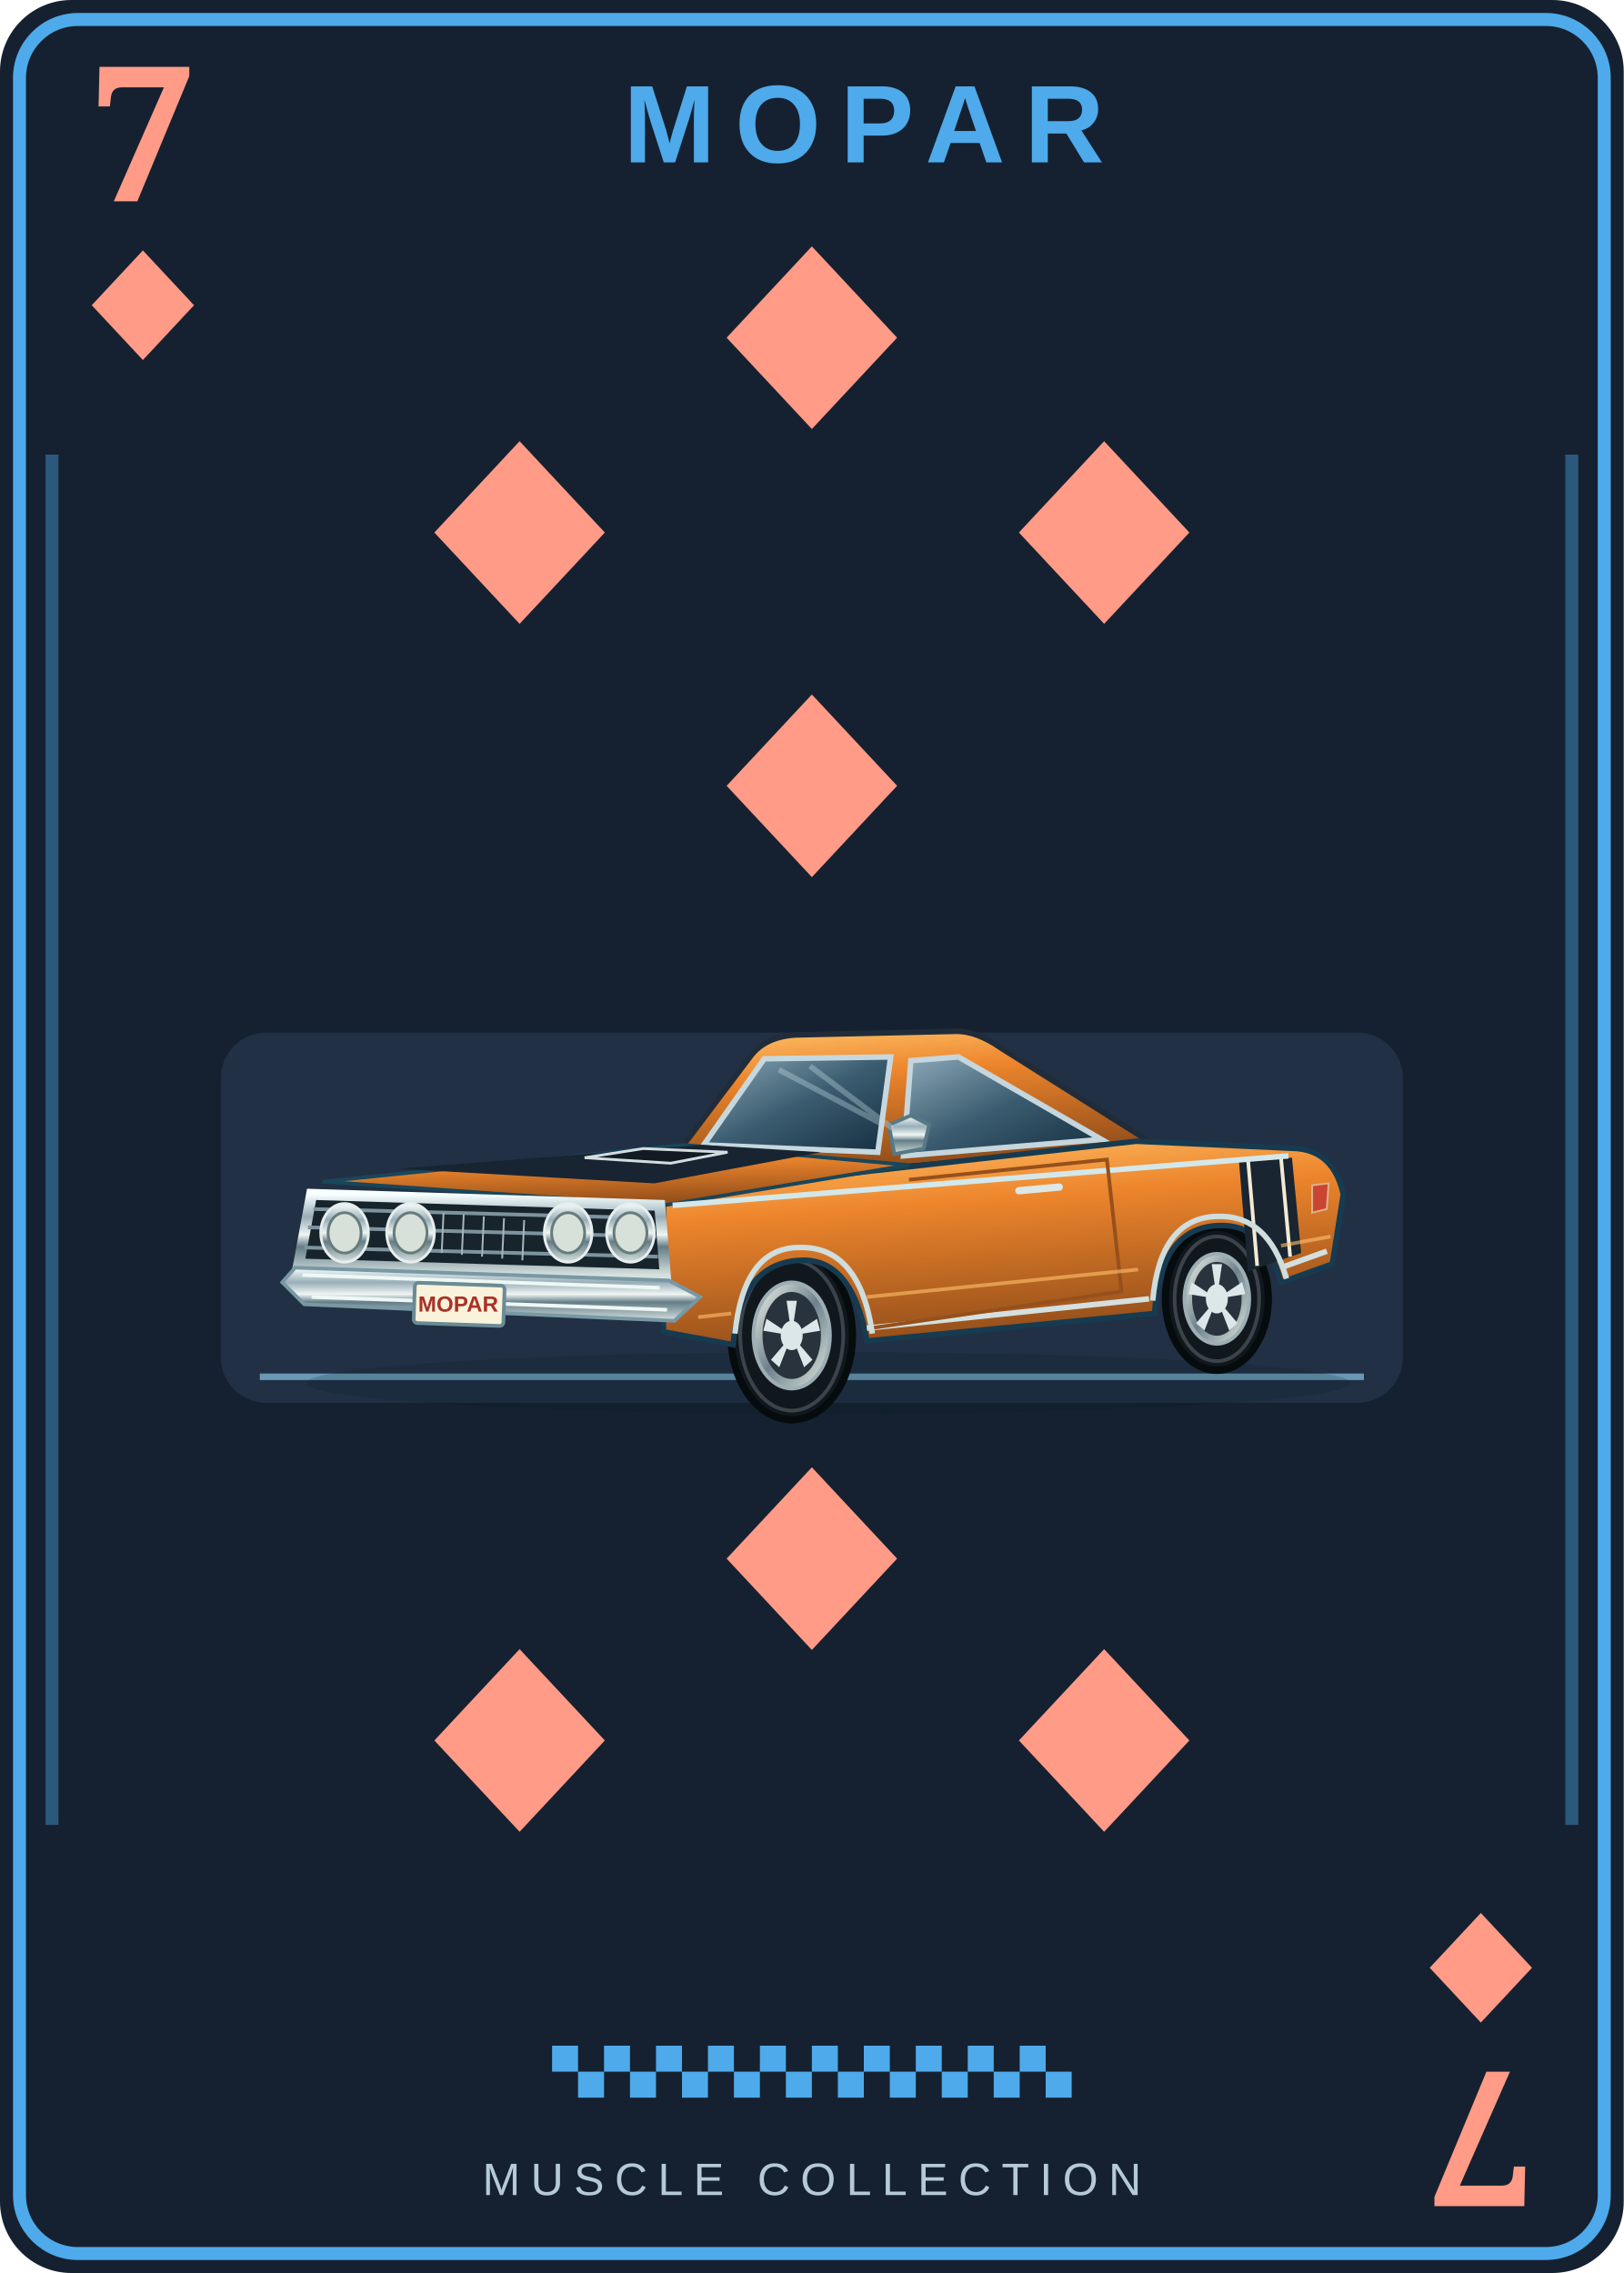
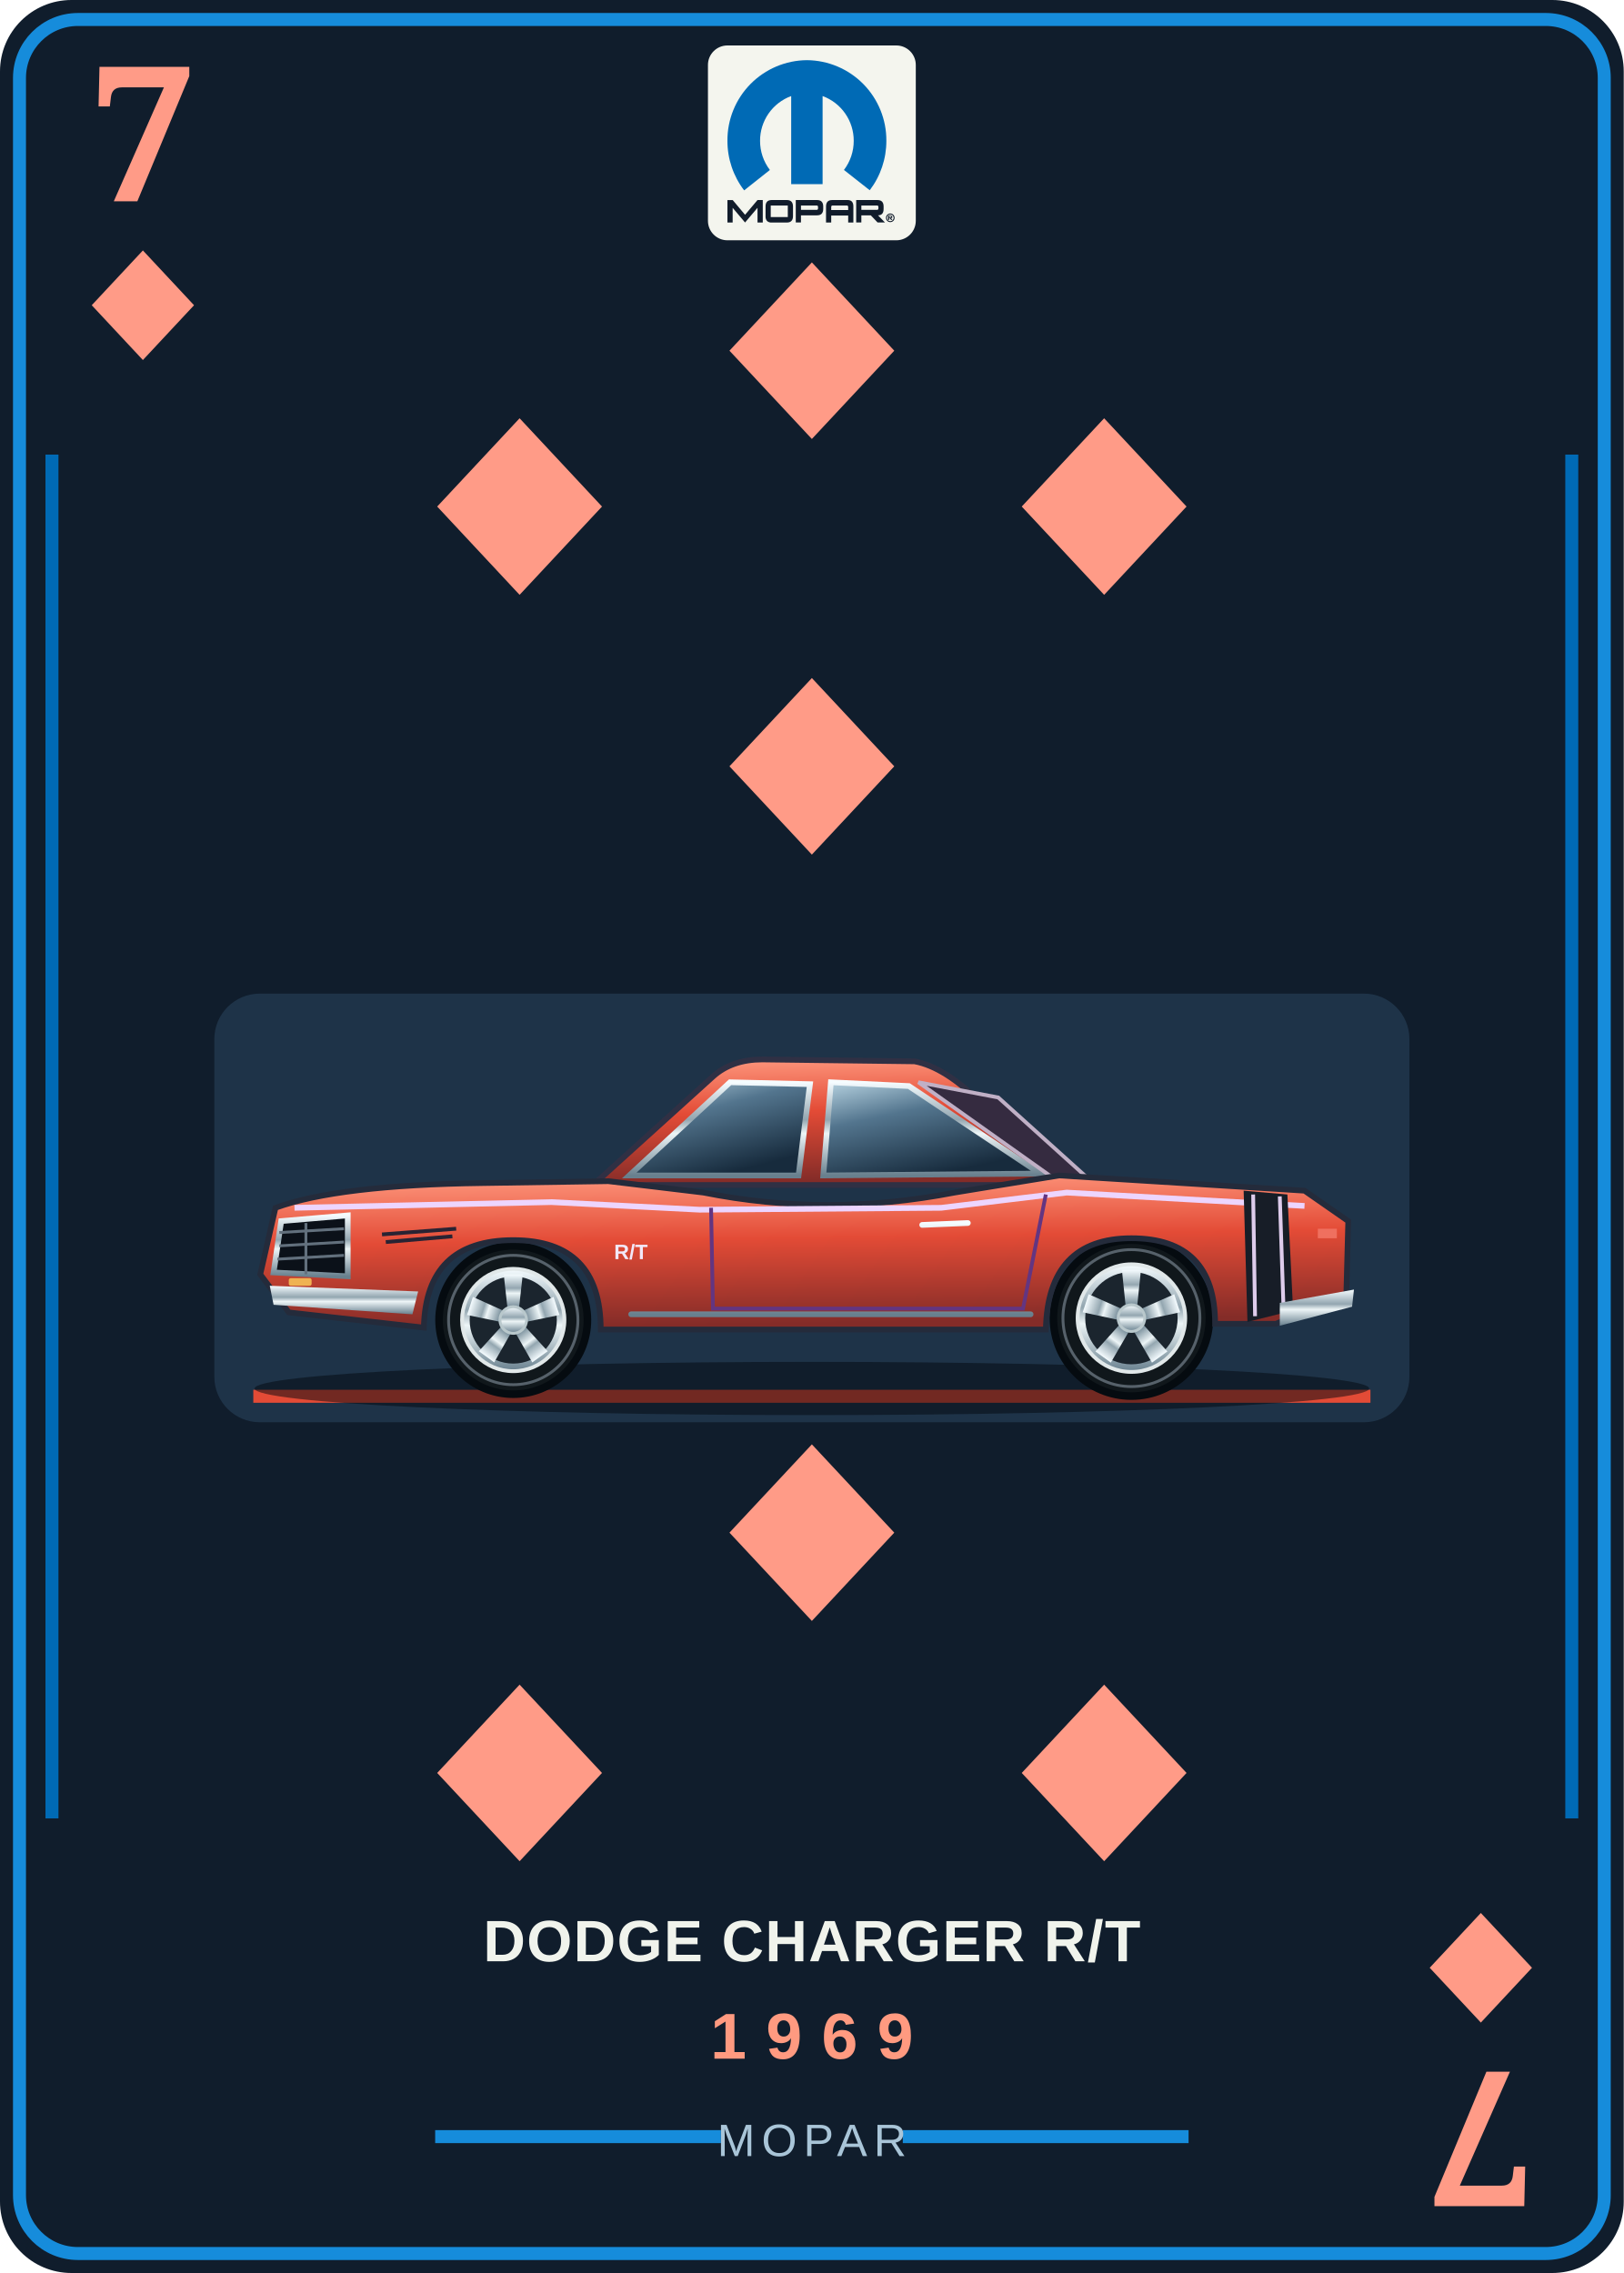
- <svg xmlns="http://www.w3.org/2000/svg" xmlns:xlink="http://www.w3.org/1999/xlink" viewBox="0 0 250 350" role="img" aria-label="7 of D — MOPAR">
-   <rect width="250" height="350" rx="11" fill="#152130" />
-   <rect x="3" y="3" width="244" height="344" rx="9" fill="none" stroke="#4eaaea" stroke-width="2" />
-   <path d="M8 70v211m234-211v211" stroke="#4eaaea" stroke-width="2" opacity=".4" />
-   <text x="133" y="25" text-anchor="middle" fill="#4eaaea" font-family="Arial,sans-serif" font-weight="900" font-size="17" letter-spacing="3">MOPAR</text>
-   <rect x="85" y="315" width="4" height="4" fill="#4eaaea" />
-   <rect x="93" y="315" width="4" height="4" fill="#4eaaea" />
-   <rect x="101" y="315" width="4" height="4" fill="#4eaaea" />
-   <rect x="109" y="315" width="4" height="4" fill="#4eaaea" />
-   <rect x="117" y="315" width="4" height="4" fill="#4eaaea" />
-   <rect x="125" y="315" width="4" height="4" fill="#4eaaea" />
-   <rect x="133" y="315" width="4" height="4" fill="#4eaaea" />
-   <rect x="141" y="315" width="4" height="4" fill="#4eaaea" />
-   <rect x="149" y="315" width="4" height="4" fill="#4eaaea" />
-   <rect x="157" y="315" width="4" height="4" fill="#4eaaea" />
-   <rect x="89" y="319" width="4" height="4" fill="#4eaaea" />
-   <rect x="97" y="319" width="4" height="4" fill="#4eaaea" />
-   <rect x="105" y="319" width="4" height="4" fill="#4eaaea" />
-   <rect x="113" y="319" width="4" height="4" fill="#4eaaea" />
-   <rect x="121" y="319" width="4" height="4" fill="#4eaaea" />
-   <rect x="129" y="319" width="4" height="4" fill="#4eaaea" />
-   <rect x="137" y="319" width="4" height="4" fill="#4eaaea" />
-   <rect x="145" y="319" width="4" height="4" fill="#4eaaea" />
-   <rect x="153" y="319" width="4" height="4" fill="#4eaaea" />
-   <rect x="161" y="319" width="4" height="4" fill="#4eaaea" />
-   <text x="125" y="338" text-anchor="middle" fill="#b5c9d6" font-family="Arial,sans-serif" font-size="7" letter-spacing="1.6">MUSCLE COLLECTION</text>
+ <svg xmlns="http://www.w3.org/2000/svg" xmlns:xlink="http://www.w3.org/1999/xlink" viewBox="0 0 250 350" role="img" aria-label="7 of D — MOPAR, 1969 DODGE CHARGER R/T">
  <defs>
    <symbol id="pip" viewBox="0 0 32 32">
      <g fill="#ff9b87">
        <path d="M16 1 30 16 16 31 2 16Z" />
      </g>
    </symbol>
-     <linearGradient id="body-paint" x1="0" y1="0" x2=".25" y2="1">
-       <stop stop-color="#ffc36a" />
-       <stop offset=".38" stop-color="#ed852c" />
-       <stop offset="1" stop-color="#96501b" />
+     <symbol id="mopar-logo" viewBox="0 0 49 48">
+       <path d="M23.058 -0.001C16.896 0.046 11.005 2.539 6.681 6.93C2.356 11.32 -0.047 17.249 -6.73679e-05 23.411C-0.013 28.605 1.692 33.657 4.849 37.782L12.314 31.865C10.46 29.437 9.459 26.466 9.467 23.411C9.456 20.579 10.316 17.812 11.932 15.486C13.548 13.16 15.841 11.388 18.499 10.411V35.973H27.613V10.41C30.271 11.387 32.564 13.159 34.18 15.485C35.796 17.811 36.656 20.578 36.645 23.41C36.652 26.461 35.655 29.429 33.807 31.856L41.29 37.744C44.429 33.626 46.124 28.589 46.112 23.411C46.159 17.249 43.756 11.322 39.433 6.931C35.11 2.541 29.22 0.047 23.058 -0.001Z" fill="#006ab5" />
+       <path d="M0 47.115V40.602H1.536L5.118 44.869L8.726 40.59H10.255V47.115H8.726V42.844L5.114 47.106L1.514 42.845V47.116L0 47.115ZM37.358 47.09H38.858V45.027H41.6L43.572 47.1H45.149C45.333 47.109 45.517 47.105 45.7 47.09C44.359 45.721 43.693 45.032 43.7 45.025C44.776 45.025 45.315 44.403 45.315 43.168V42.462C45.315 41.214 44.719 40.59 43.526 40.59H37.358V47.09ZM38.858 42.179H43.421C43.677 42.179 43.808 42.327 43.808 42.618V42.985C43.808 43.285 43.677 43.436 43.421 43.436H38.861L38.858 42.179ZM36.54 42.452C36.542 41.211 35.993 40.59 34.894 40.59H30.394C29.203 40.59 28.607 41.211 28.607 42.452V47.117H30.113V45.081H35.04V47.117H36.54V42.452ZM30.112 43.49V42.646C30.112 42.334 30.24 42.178 30.496 42.178H34.655C34.911 42.178 35.039 42.334 35.039 42.646V43.49H30.112ZM19.831 47.09H21.337V45.027H25.994C27.194 45.027 27.794 44.405 27.794 43.161V42.461C27.792 41.214 27.192 40.59 25.994 40.59H19.831V47.09ZM21.337 42.179H25.9C26.159 42.179 26.289 42.327 26.289 42.618V42.985C26.289 43.286 26.159 43.436 25.9 43.436H21.34L21.337 42.179ZM17.517 42.633V45.533H12.565V42.181H17.517V42.633ZM17.232 40.59H12.749C11.624 40.627 11.061 41.248 11.062 42.451V45.251C11.014 45.763 11.169 46.273 11.492 46.673C11.679 46.834 11.897 46.956 12.132 47.032C12.366 47.107 12.614 47.135 12.86 47.114H17.333C18.458 47.079 19.021 46.459 19.02 45.255V42.455C19.02 41.212 18.424 40.59 17.232 40.59Z" fill="#111c2b" fill-rule="evenodd" />
+       <path d="M47.252 46.724C47.379 46.724 47.506 46.699 47.623 46.65C47.741 46.6 47.848 46.529 47.938 46.438C48.028 46.348 48.1 46.24 48.148 46.122C48.197 46.004 48.222 45.878 48.221 45.75C48.222 45.622 48.197 45.496 48.148 45.378C48.1 45.26 48.028 45.153 47.938 45.062C47.848 44.972 47.741 44.9 47.623 44.851C47.505 44.802 47.379 44.777 47.252 44.777C47.124 44.777 46.997 44.802 46.879 44.85C46.76 44.899 46.653 44.971 46.562 45.061C46.472 45.152 46.4 45.259 46.351 45.377C46.302 45.495 46.277 45.622 46.277 45.75C46.277 45.878 46.302 46.005 46.351 46.123C46.399 46.242 46.471 46.349 46.562 46.44C46.652 46.53 46.76 46.602 46.878 46.651C46.997 46.7 47.123 46.725 47.252 46.724ZM46 45.75C46 45.418 46.132 45.1 46.367 44.866C46.602 44.632 46.92 44.5 47.252 44.5C47.583 44.501 47.9 44.633 48.134 44.867C48.368 45.101 48.5 45.419 48.5 45.75C48.5 46.081 48.368 46.399 48.134 46.633C47.9 46.868 47.583 47 47.252 47C46.92 47 46.602 46.868 46.367 46.634C46.132 46.4 46 46.082 46 45.75Z" fill="#111c2b" fill-rule="evenodd" />
+       <path d="M46.961 45.853H47.114L47.474 46.377H47.873L47.474 45.831C47.684 45.817 47.85 45.736 47.85 45.505C47.85 45.217 47.61 45.125 47.207 45.125H46.625V46.375H46.961V45.853ZM46.961 45.64V45.333H47.193C47.321 45.333 47.5 45.344 47.5 45.473C47.5 45.601 47.414 45.637 47.264 45.637L46.961 45.64Z" fill="#111c2b" fill-rule="evenodd" />
+     </symbol>
+     <linearGradient id="vehicle-paint" x1="0" y1="0" x2=".1" y2="1">
+       <stop stop-color="#ff9a80" />
+       <stop offset=".45" stop-color="#e34b36" />
+       <stop offset="1" stop-color="#842c28" />
    </linearGradient>
-     <linearGradient id="chrome" x1="0" y1="0" x2="0" y2="1">
-       <stop stop-color="#f7ffff" />
-       <stop offset=".28" stop-color="#99aeb8" />
-       <stop offset=".5" stop-color="#eff5f3" />
-       <stop offset=".65" stop-color="#647d87" />
-       <stop offset="1" stop-color="#d6e1df" />
+     <linearGradient id="vehicle-chrome" x1="0" y1="0" x2="0" y2="1">
+       <stop stop-color="#f5fcff" />
+       <stop offset=".4" stop-color="#93a6b0" />
+       <stop offset=".55" stop-color="#edf5f7" />
+       <stop offset="1" stop-color="#68808e" />
    </linearGradient>
-     <linearGradient id="wheel-metal" x1="0" y1="0" x2="1" y2="1">
-       <stop stop-color="#f5f8ed" />
-       <stop offset=".5" stop-color="#6e828d" />
-       <stop offset="1" stop-color="#e2ebdf" />
+     <linearGradient id="vehicle-glass" x1="0" y1="0" x2=".5" y2="1">
+       <stop stop-color="#b7d3e1" />
+       <stop offset=".4" stop-color="#53758e" />
+       <stop offset="1" stop-color="#172b3d" />
    </linearGradient>
-     <linearGradient id="glass" x1="0" y1="0" x2="1" y2="1">
-       <stop stop-color="#8daab9" />
-       <stop offset=".5" stop-color="#3b5c70" />
-       <stop offset="1" stop-color="#152e40" />
-     </linearGradient>
-     <symbol id="vehicle" viewBox="0 0 640 280">
-       <ellipse cx="329" cy="248" rx="285" ry="17" fill="#081c29" opacity=".18" />
+     <symbol id="vehicle" data-model="charger" viewBox="0 0 640 280">
+       <ellipse cx="320" cy="252" rx="293" ry="14" fill="#02080e" opacity=".5" />
      <g>
-         <ellipse cx="541" cy="202" rx="28.08" ry="39" fill="#11181d" stroke="#060b0e" stroke-width="4" />
-         <ellipse cx="541" cy="202" rx="23.08" ry="34" fill="none" stroke="#3c444b" stroke-width="2" />
-         <ellipse cx="541" cy="202" rx="17.69" ry="24.57" fill="url(#wheel-metal)" stroke="#9daeb5" stroke-width="2" />
-         <ellipse cx="541" cy="202" rx="13.514" ry="20.147" fill="#29333d" />
-         <g transform="translate(541 202) scale(.7 .86) translate(-541 -202)">
-           <path d="M541 202l-4-22 8 0Z" fill="#dce7e9" transform="rotate(0 541 202)" />
-           <path d="M541 202l-4-22 8 0Z" fill="#dce7e9" transform="rotate(72 541 202)" />
-           <path d="M541 202l-4-22 8 0Z" fill="#dce7e9" transform="rotate(144 541 202)" />
-           <path d="M541 202l-4-22 8 0Z" fill="#dce7e9" transform="rotate(216 541 202)" />
-           <path d="M541 202l-4-22 8 0Z" fill="#dce7e9" transform="rotate(288 541 202)" />
-         </g>
-         <ellipse cx="541" cy="202" rx="6" ry="8" fill="#dce7e9" />
+         <circle cx="163" cy="216" r="39" fill="#10171b" stroke="#050b10" stroke-width="4" />
+         <circle cx="163" cy="216" r="34" fill="none" stroke="#56616a" stroke-width="1.5" />
+         <circle cx="163" cy="216" r="26.91" fill="url(#vehicle-chrome)" stroke="#e1e8e9" stroke-width="2" />
+         <circle cx="163" cy="216" r="22.91" fill="#1b252e" />
+         <path d="M158 192.09h10l-2 17.91h-6Z" transform="rotate(0 163 216)" fill="url(#vehicle-chrome)" />
+         <path d="M158 192.09h10l-2 17.91h-6Z" transform="rotate(72 163 216)" fill="url(#vehicle-chrome)" />
+         <path d="M158 192.09h10l-2 17.91h-6Z" transform="rotate(144 163 216)" fill="url(#vehicle-chrome)" />
+         <path d="M158 192.09h10l-2 17.91h-6Z" transform="rotate(216 163 216)" fill="url(#vehicle-chrome)" />
+         <path d="M158 192.09h10l-2 17.91h-6Z" transform="rotate(288 163 216)" fill="url(#vehicle-chrome)" />
+         <circle cx="163" cy="216" r="7" fill="url(#vehicle-chrome)" stroke="#b9c8cc" stroke-width="1.5" />
      </g>
      <g>
-         <ellipse cx="309" cy="222" rx="33.12" ry="46" fill="#11181d" stroke="#060b0e" stroke-width="4" />
-         <ellipse cx="309" cy="222" rx="28.12" ry="41" fill="none" stroke="#3c444b" stroke-width="2" />
-         <ellipse cx="309" cy="222" rx="20.866" ry="28.98" fill="url(#wheel-metal)" stroke="#9daeb5" stroke-width="2" />
-         <ellipse cx="309" cy="222" rx="15.939" ry="23.764" fill="#29333d" />
-         <g transform="translate(309 222) scale(.7 .86) translate(-309 -222)">
-           <path d="M309 222l-4-22 8 0Z" fill="#dce7e9" transform="rotate(0 309 222)" />
-           <path d="M309 222l-4-22 8 0Z" fill="#dce7e9" transform="rotate(72 309 222)" />
-           <path d="M309 222l-4-22 8 0Z" fill="#dce7e9" transform="rotate(144 309 222)" />
-           <path d="M309 222l-4-22 8 0Z" fill="#dce7e9" transform="rotate(216 309 222)" />
-           <path d="M309 222l-4-22 8 0Z" fill="#dce7e9" transform="rotate(288 309 222)" />
-         </g>
-         <ellipse cx="309" cy="222" rx="6" ry="8" fill="#dce7e9" />
+         <circle cx="488" cy="215" r="41" fill="#10171b" stroke="#050b10" stroke-width="4" />
+         <circle cx="488" cy="215" r="36" fill="none" stroke="#56616a" stroke-width="1.5" />
+         <circle cx="488" cy="215" r="28.29" fill="url(#vehicle-chrome)" stroke="#e1e8e9" stroke-width="2" />
+         <circle cx="488" cy="215" r="24.29" fill="#1b252e" />
+         <path d="M483 189.71h10l-2 19.29h-6Z" transform="rotate(0 488 215)" fill="url(#vehicle-chrome)" />
+         <path d="M483 189.71h10l-2 19.29h-6Z" transform="rotate(72 488 215)" fill="url(#vehicle-chrome)" />
+         <path d="M483 189.71h10l-2 19.29h-6Z" transform="rotate(144 488 215)" fill="url(#vehicle-chrome)" />
+         <path d="M483 189.71h10l-2 19.29h-6Z" transform="rotate(216 488 215)" fill="url(#vehicle-chrome)" />
+         <path d="M483 189.71h10l-2 19.29h-6Z" transform="rotate(288 488 215)" fill="url(#vehicle-chrome)" />
+         <circle cx="488" cy="215" r="7" fill="url(#vehicle-chrome)" stroke="#b9c8cc" stroke-width="1.5" />
      </g>
-       <path d="M247 122 287 69Q295 59 311 58L399 56Q410 56 423 65L507 118 369 130Z" fill="url(#body-paint)" stroke="#202c39" stroke-width="3" />
-       <path d="m261 118 33-47 69-1-7 52Z" fill="url(#glass)" stroke="#c6d8df" stroke-width="3" />
-       <path d="m374 72 26-2 78 45-108 9Z" fill="url(#glass)" stroke="#c5d6dd" stroke-width="3" />
-       <path d="M239 145 497 116 585 120Q605 122 610 145L604 183 576 193Q568 161 542 162Q510 163 507 210L350 225Q342 179 313 181Q281 183 277 227L239 220Z" fill="url(#body-paint)" stroke="#163b50" stroke-width="3" />
-       <path d="M53 138 250 118 373 129 239 151Z" fill="url(#body-paint)" stroke="#18465a" stroke-width="2" />
-       <path d="m94 131 140 8 91-17-65-4Z" fill="#182431" />
-       <path d="m196 125 47 3 31-6-46-2Z" fill="#121b24" stroke="#d3dce0" stroke-width="1.5" />
-       <path d="m553 126 29-1 5 52-29 10Z" fill="#192530" />
-       <path d="m558 126 5 58m13-59 5 54" stroke="#f2ead4" stroke-width="2" />
-       <path d="m244 151 336-27" fill="none" stroke="#d3e8eb" stroke-width="3" />
-       <path d="m350 218 154-16m72-17 25-9" stroke="#d4e0df" stroke-width="3" />
-       <path d="m373 137 108-11 8 72-137 20" fill="none" stroke="#96501b" stroke-width="2" />
-       <path d="m433 143 22-2" stroke="#dce7e6" stroke-width="4" stroke-linecap="round" />
-       <path d="m258 212 18-2m74-9 148-15m78-13 27-5" fill="none" stroke="#ffc36a" stroke-width="2" opacity=".6" />
-       <path d="M47 145 237 151 240 189 40 183Z" fill="#17242c" stroke="url(#chrome)" stroke-width="6" />
-       <path d="m48 153 184 5M45 163l190 5m-192 6 193 5" stroke="#7d939e" stroke-width="2" />
-       <path d="m119 155-1 22m12-21-1 22m12-21-1 22m12-21-1 22m12-21-1 22" stroke="#a6b5b9" stroke-width="1" />
-       <ellipse cx="65" cy="166" rx="13" ry="16" fill="url(#chrome)" stroke="#e7eeed" stroke-width="1.5" />
-       <ellipse cx="65" cy="166" rx="9" ry="11" fill="#d7e1d9" stroke="#687b7b" stroke-width="1.5" />
-       <ellipse cx="101" cy="166" rx="13" ry="16" fill="url(#chrome)" stroke="#e7eeed" stroke-width="1.5" />
-       <ellipse cx="101" cy="166" rx="9" ry="11" fill="#d7e1d9" stroke="#687b7b" stroke-width="1.5" />
-       <ellipse cx="187" cy="166" rx="13" ry="16" fill="url(#chrome)" stroke="#e7eeed" stroke-width="1.5" />
-       <ellipse cx="187" cy="166" rx="9" ry="11" fill="#d7e1d9" stroke="#687b7b" stroke-width="1.5" />
-       <ellipse cx="221" cy="166" rx="13" ry="16" fill="url(#chrome)" stroke="#e7eeed" stroke-width="1.5" />
-       <ellipse cx="221" cy="166" rx="9" ry="11" fill="#d7e1d9" stroke="#687b7b" stroke-width="1.5" />
-       <path d="m38 185 204 7 17 9-14 13-202-9-12-12Z" fill="url(#chrome)" stroke="#7898a4" stroke-width="2" />
-       <path d="m42 189 195 7m-190 5 194 7" stroke="#eef8f4" stroke-width="2" />
-       <rect x="103" y="194" width="49" height="22" rx="2" fill="#f9f3db" stroke="#6b8b95" stroke-width="2" transform="rotate(2 127 205)" />
-       <text x="127" y="209" text-anchor="middle" fill="#a83228" font-size="12" font-weight="700" font-family="Arial,sans-serif">MOPAR</text>
-       <path d="M278 221q5-47 35-47 33-1 40 47m153-18q4-45 35-46 28-1 38 34" fill="none" stroke="#cfdddd" stroke-width="3" />
-       <path d="m365 123-3-16 12-5 10 5-3 13Z" fill="url(#chrome)" stroke="#567986" stroke-width="2" />
-       <path d="m359 107-57-30m62 32-45-34" stroke="#c5dce4" stroke-width="3" opacity=".36" />
-       <path d="m593 140 9-1-1 14-8 2Z" fill="#c94532" stroke="#dfb08a" stroke-width="1" />
+       <path d="M205 145 268 88Q278 79 294 79L374 80Q390 83 409 102L463 145Z" fill="url(#vehicle-paint)" stroke="#303044" stroke-width="3" />
+       <path d="m224 140 53-49 42 1-6 48Z" fill="url(#vehicle-glass)" stroke="url(#vehicle-chrome)" stroke-width="3" />
+       <path d="m330 91 41 2 69 46-114 1Z" fill="url(#vehicle-glass)" stroke="url(#vehicle-chrome)" stroke-width="3" />
+       <path d="m376 91 69 49 24 5-51-46Z" fill="#352b40" stroke="#c0b0c6" stroke-width="2" />
+       <path data-body="charger" d="M38 157Q71 145 147 144L213 143 263 149Q328 162 395 149L450 140 579 148 602 164 601 202 564 218 532 218Q532 173 488 173T443 221L209 221Q209 174 163 174T116 220L45 212 30 192Z" fill="url(#vehicle-paint)" stroke="#242b3b" stroke-width="3" />
+       <path d="M48 157 183 154 261 158 388 157 454 149 579 156" fill="none" stroke="#edd5ff" stroke-width="3" />
+       <path d="m547 148 23 2 3 61-24 6Z" fill="#171d27" />
+       <path d="m552 150 1 64m13-63 2 60" stroke="#deccec" stroke-width="2" />
+       <path d="m267 157 1 53h163l12-60" fill="none" stroke="#633581" stroke-width="2" />
+       <path d="m378 166 24-1m-177 48h210" stroke="url(#vehicle-chrome)" stroke-width="3" stroke-linecap="round" />
+       <path d="m41 164 35-3v32l-39-2Z" fill="#0b1119" stroke="url(#vehicle-chrome)" stroke-width="3" />
+       <path d="M54 165v27M40 170l34-2m-34 9 34-2m-35 9 35-2" stroke="#62707d" stroke-width="1.5" />
+       <path d="m35 198 78 3-3 12-73-5Z" fill="url(#vehicle-chrome)" />
+       <path d="m566 207 39-7-1 9-38 10Z" fill="url(#vehicle-chrome)" />
+       <path d="m94 171 39-3m-37 7 35-3" stroke="#292333" stroke-width="2" />
+       <text x="216" y="184" font-family="Arial,sans-serif" font-size="11" font-weight="700" fill="#f2e8f8">R/T</text>
+       <rect x="45" y="194" width="12" height="4" rx="1" fill="#efb252" />
+       <rect x="586" y="168" width="10" height="5" fill="#ef705f" />
    </symbol>
  </defs>
+   <rect width="250" height="350" rx="11" fill="#101d2c" />
+   <rect x="3" y="3" width="244" height="344" rx="9" fill="none" stroke="#168cdb" stroke-width="2" />
+   <path d="M8 70v210m234-210v210" stroke="#006ab5" stroke-width="2" />
+   <rect x="109" y="7" width="32" height="30" rx="3" fill="#f4f5ee" />
+   <use xlink:href="#mopar-logo" x="112" y="9" width="26" height="26" />
  <g fill="#ff9b87" text-anchor="middle">
    <text x="22" y="31" font-family="Georgia,serif" font-weight="700" font-size="29">7</text>
    <use xlink:href="#pip" x="13" y="38" width="18" height="18" />
  </g>
  <g transform="rotate(180 125 175)">
    <g fill="#ff9b87" text-anchor="middle">
      <text x="22" y="31" font-family="Georgia,serif" font-weight="700" font-size="29">7</text>
      <use xlink:href="#pip" x="13" y="38" width="18" height="18" />
    </g>
  </g>
+   <text x="125" y="302" text-anchor="middle" fill="#f0f3ec" font-family="Arial,sans-serif" font-size="9" font-weight="700" letter-spacing=".2">DODGE CHARGER R/T</text>
+   <text x="125" y="317" text-anchor="middle" fill="#ff9a80" font-family="Arial,sans-serif" font-size="10" font-weight="700" letter-spacing="3">1969</text>
+   <path d="M67 329h44m28 0h44" stroke="#168cdb" stroke-width="2" />
+   <text x="125" y="332" text-anchor="middle" fill="#a9c5d8" font-family="Arial,sans-serif" font-size="7" letter-spacing="1">MOPAR</text>
  <g id="main-art">
-     <use xlink:href="#pip" x="65" y="67" width="30" height="30" />
-     <use xlink:href="#pip" x="155" y="67" width="30" height="30" />
-     <use xlink:href="#pip" x="110" y="37" width="30" height="30" />
-     <use xlink:href="#pip" x="110" y="106" width="30" height="30" />
-     <use xlink:href="#pip" x="110" y="225" width="30" height="30" transform="rotate(180 125 240)" />
-     <use xlink:href="#pip" x="65" y="253" width="30" height="30" transform="rotate(180 80 268)" />
-     <use xlink:href="#pip" x="155" y="253" width="30" height="30" transform="rotate(180 170 268)" />
-     <rect x="34" y="159" width="182" height="57" rx="7" fill="#213044" />
-     <path d="M40 212h170" stroke="#6b98b4" stroke-width="1" />
-     <use xlink:href="#vehicle" x="22" y="143" width="206" height="79" />
+     <use xlink:href="#pip" x="65.5" y="63.5" width="29" height="29" />
+     <use xlink:href="#pip" x="155.5" y="63.5" width="29" height="29" />
+     <use xlink:href="#pip" x="110.5" y="39.5" width="29" height="29" />
+     <use xlink:href="#pip" x="110.5" y="103.5" width="29" height="29" />
+     <use xlink:href="#pip" x="110.5" y="221.5" width="29" height="29" transform="rotate(180 125 236)" />
+     <use xlink:href="#pip" x="65.5" y="258.5" width="29" height="29" transform="rotate(180 80 273)" />
+     <use xlink:href="#pip" x="155.5" y="258.5" width="29" height="29" transform="rotate(180 170 273)" />
+     <rect x="33" y="153" width="184" height="66" rx="7" fill="#1e3348" />
+     <path d="M39 215h172" stroke="#e34b36" stroke-width="2" />
+     <use xlink:href="#vehicle" x="20" y="140" width="210" height="82" />
  </g>
</svg>
